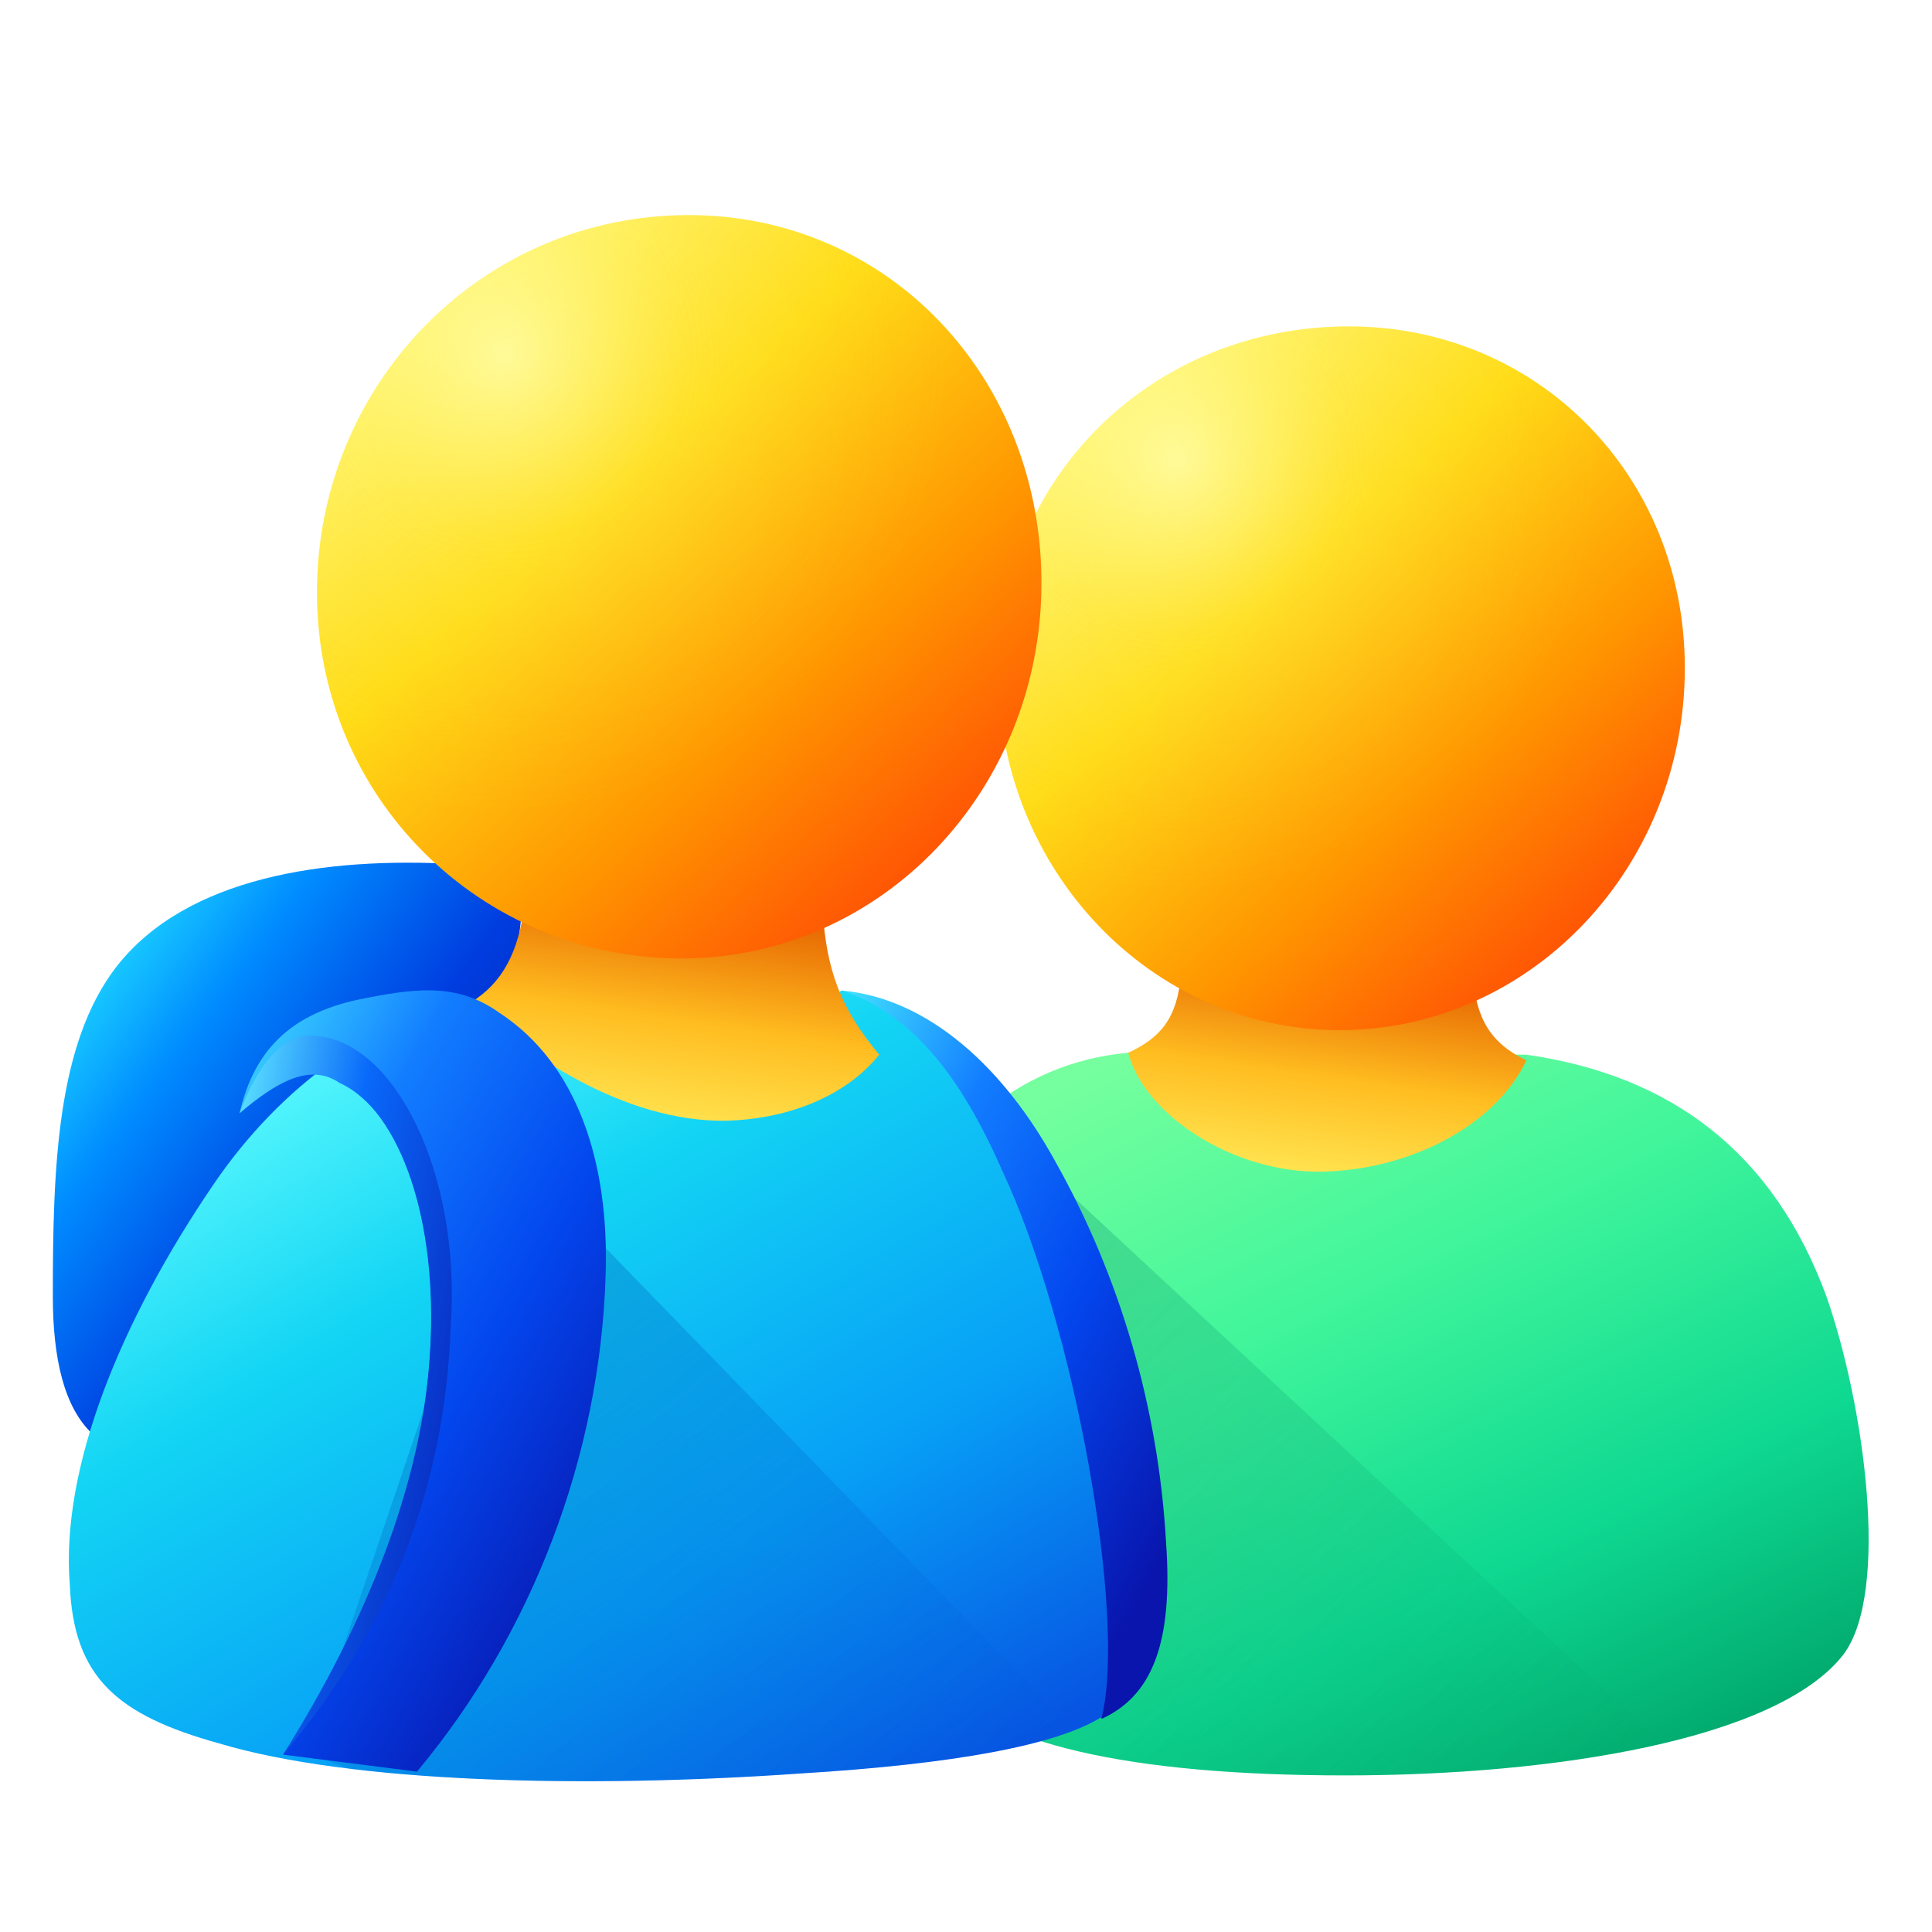
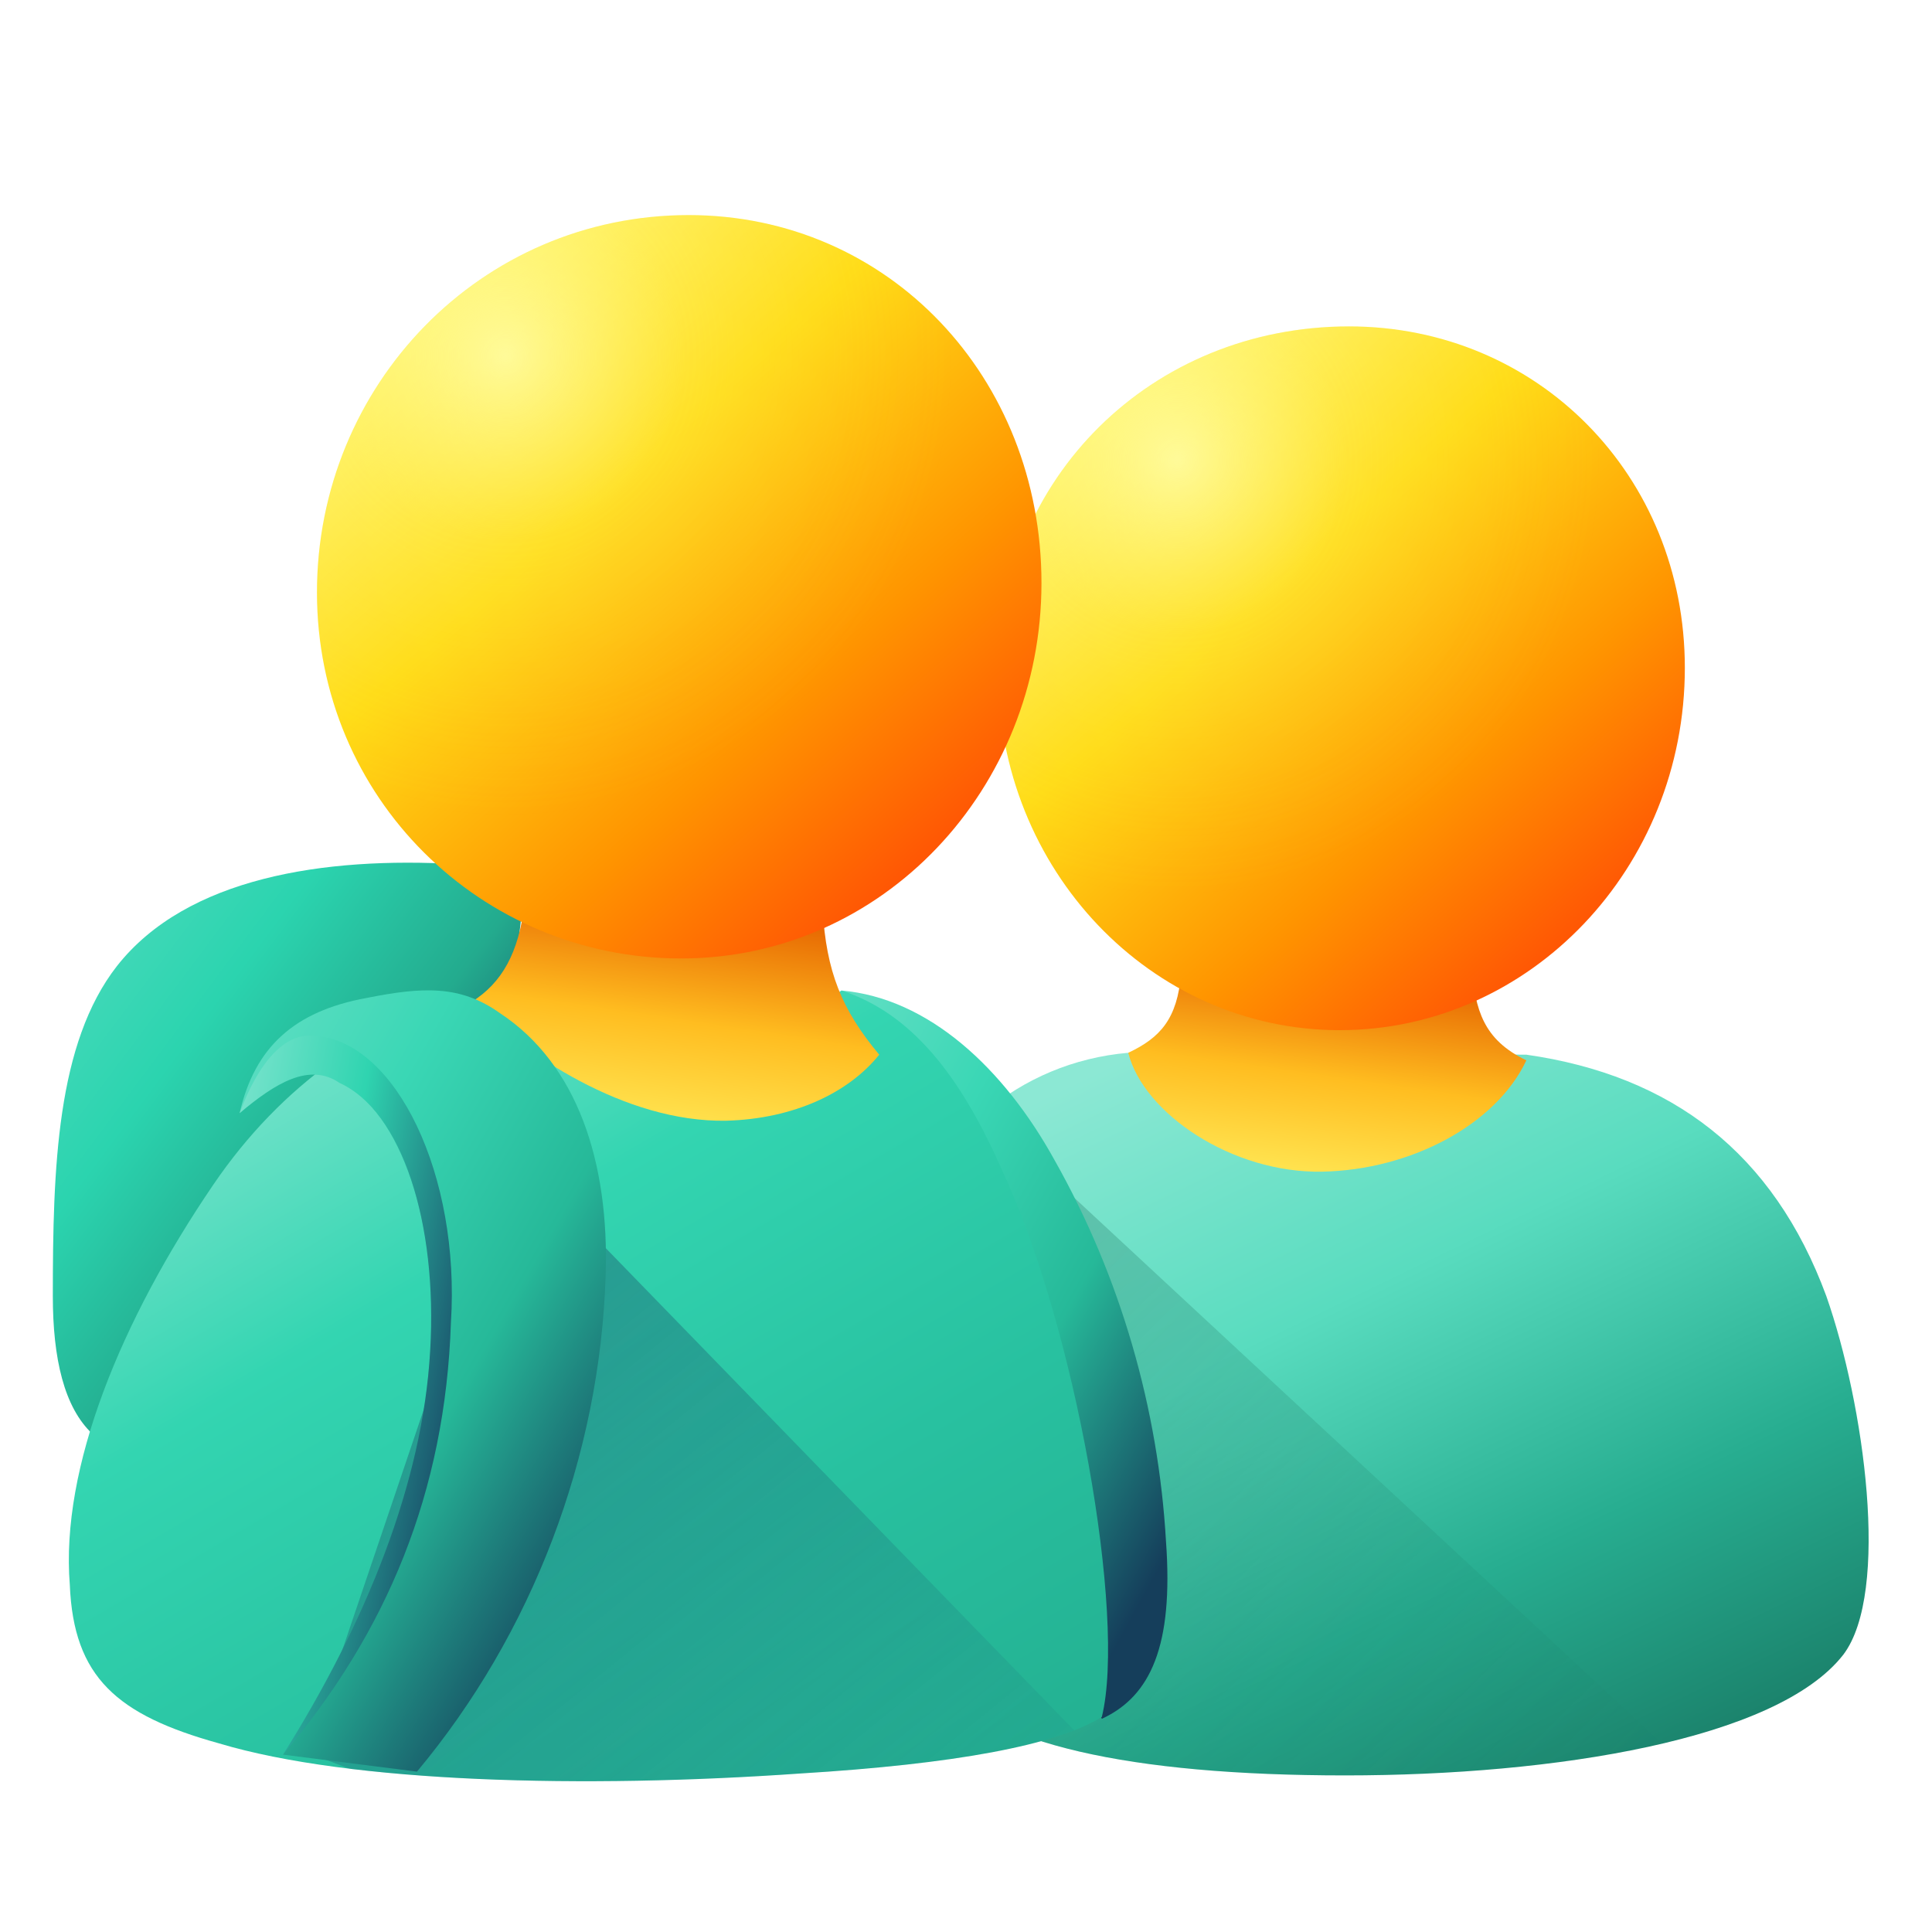
<svg xmlns="http://www.w3.org/2000/svg" viewBox="0 0 1024 1024" width="1024" height="1024">
  <defs>
    <linearGradient id="head-grad" x1="0.18" y1="0.12" x2="0.86" y2="0.91">
      <stop offset="0" stop-color="#fff36a" />
      <stop offset="0.32" stop-color="#ffdc17" />
      <stop offset="0.68" stop-color="#ff9500" />
      <stop offset="1" stop-color="#ff4c05" />
    </linearGradient>
    <radialGradient id="head-shine-grad" cx="0.26" cy="0.19" r="0.62">
      <stop offset="0" stop-color="#ffffb1" stop-opacity="0.75" />
      <stop offset="0.4" stop-color="#fff77b" stop-opacity="0.18" />
      <stop offset="1" stop-color="#ffdb20" stop-opacity="0" />
    </radialGradient>
    <linearGradient id="neck-grad" x1="0.3" y1="1" x2="0.58" y2="0">
      <stop offset="0" stop-color="#ffe653" />
      <stop offset="0.48" stop-color="#ffbd20" />
      <stop offset="1" stop-color="#e66400" />
    </linearGradient>
    <linearGradient id="mint-grad" x1="0.23" y1="0.02" x2="0.86" y2="0.97">
-       <stop offset="0" stop-color="#75ff9e" />
-       <stop offset="0.35" stop-color="#40f59b" />
-       <stop offset="0.7" stop-color="#0ed891" />
-       <stop offset="1" stop-color="#00a66b" />
+       <stop offset="0" stop-color="#8ce8d4" />
+       <stop offset="0.35" stop-color="#59dcbf" />
+       <stop offset="0.7" stop-color="#27ad90" />
+       <stop offset="1" stop-color="#1a7f69" />
    </linearGradient>
    <linearGradient id="mint-shadow-grad" x1="0" y1="0" x2="1" y2="0.9">
-       <stop offset="0" stop-color="#008a71" stop-opacity="0.35" />
-       <stop offset="1" stop-color="#008557" stop-opacity="0" />
+       <stop offset="0" stop-color="#166957" stop-opacity="0.35" />
+       <stop offset="1" stop-color="#156654" stop-opacity="0" />
    </linearGradient>
    <linearGradient id="blue-grad" x1="0.14" y1="0.06" x2="0.86" y2="1">
-       <stop offset="0" stop-color="#66ffff" />
-       <stop offset="0.31" stop-color="#13d5f4" />
-       <stop offset="0.68" stop-color="#079ff6" />
-       <stop offset="1" stop-color="#0754e2" />
+       <stop offset="0" stop-color="#80e5cf" />
+       <stop offset="0.31" stop-color="#33d5b1" />
+       <stop offset="0.68" stop-color="#28c1a0" />
+       <stop offset="1" stop-color="#24b293" />
    </linearGradient>
    <linearGradient id="blue-shadow-grad" x1="0" y1="0" x2="0.9" y2="1">
-       <stop offset="0" stop-color="#0073b9" stop-opacity="0.48" />
-       <stop offset="1" stop-color="#0054d5" stop-opacity="0.04" />
+       <stop offset="0" stop-color="#163f5d" stop-opacity="0.48" />
+       <stop offset="1" stop-color="#19496b" stop-opacity="0.04" />
    </linearGradient>
    <linearGradient id="pack-grad" x1="0.1" y1="0.12" x2="0.85" y2="0.8">
-       <stop offset="0" stop-color="#1edaff" />
-       <stop offset="0.26" stop-color="#008cff" />
-       <stop offset="0.61" stop-color="#003de0" />
-       <stop offset="1" stop-color="#0723af" />
+       <stop offset="0" stop-color="#44d9b9" />
+       <stop offset="0.26" stop-color="#2bd4af" />
+       <stop offset="0.61" stop-color="#23ab8e" />
+       <stop offset="1" stop-color="#153e5b" />
    </linearGradient>
    <linearGradient id="strap-grad" x1="0.05" y1="0" x2="0.81" y2="0.93">
-       <stop offset="0" stop-color="#3edaff" />
-       <stop offset="0.28" stop-color="#127dff" />
-       <stop offset="0.62" stop-color="#0347ef" />
-       <stop offset="1" stop-color="#0915ad" />
+       <stop offset="0" stop-color="#5fdec3" />
+       <stop offset="0.28" stop-color="#3ad7b5" />
+       <stop offset="0.62" stop-color="#26b999" />
+       <stop offset="1" stop-color="#153e5b" />
    </linearGradient>
    <linearGradient id="strap-edge-grad" x1="0" y1="0" x2="1" y2="0.65">
-       <stop offset="0" stop-color="#62eaff" />
-       <stop offset="0.45" stop-color="#0969fa" />
-       <stop offset="1" stop-color="#0929bf" />
+       <stop offset="0" stop-color="#7de4ce" />
+       <stop offset="0.45" stop-color="#2fd4b0" />
+       <stop offset="1" stop-color="#184464" />
    </linearGradient>
    <clipPath id="mint-clip">
      <path d="M598 558C540 563 494 603 475 660C454 724 471 834 498 891C524 924 598 941 713 941C824 941 942 922 977 877C1002 844 988 744 968 687C940 611 886 570 809 559Z" />
    </clipPath>
    <clipPath id="blue-clip">
      <path d="M249 530C199 540 149 575 113 628C64 700 32 778 37 840C39 889 62 909 116 924C186 945 310 948 424 940C506 935 560 925 584 910C597 857 570 703 531 620C509 570 483 537 446 525C404 552 307 560 249 530Z" />
    </clipPath>
  </defs>
  <g id="companion-mint">
    <path d="M598 558C540 563 494 603 475 660C454 724 471 834 498 891C524 924 598 941 713 941C824 941 942 922 977 877C1002 844 988 744 968 687C940 611 886 570 809 559Z" fill="url(#mint-grad)" />
    <g clip-path="url(#mint-clip)">
      <path d="M520 589L897 939L510 983L448 674Z" fill="url(#mint-shadow-grad)" />
    </g>
    <path d="M626 516C624 540 615 550 598 558C606 590 653 622 701 621C748 620 793 596 809 562C786 551 782 535 780 513Z" fill="url(#neck-grad)" />
    <path d="M893 354C893 460 811 546 710 546C610 546 529 461 529 356C529 254 610 173 715 173C815 173 893 252 893 354Z" fill="url(#head-grad)" />
    <path d="M893 354C893 460 811 546 710 546C610 546 529 461 529 356C529 254 610 173 715 173C815 173 893 252 893 354Z" fill="url(#head-shine-grad)" />
  </g>
  <g id="traveler-blue">
    <path d="M242 458C172 454 99 465 62 512C30 553 28 619 28 687C28 720 34 746 49 760L163 692L274 506L277 480Z" fill="url(#pack-grad)" />
    <path d="M446 525C492 529 532 566 559 615C594 677 614 747 618 817C622 872 610 899 584 911L526 795L461 601Z" fill="url(#strap-grad)" />
    <path d="M249 530C199 540 149 575 113 628C64 700 32 778 37 840C39 889 62 909 116 924C186 945 310 948 424 940C506 935 560 925 584 910C597 857 570 703 531 620C509 570 483 537 446 525C404 552 307 560 249 530Z" fill="url(#blue-grad)" />
    <g clip-path="url(#blue-clip)">
      <path d="M271 610L577 925L310 985L163 929Z" fill="url(#blue-shadow-grad)" />
    </g>
    <path d="M278 479C275 505 266 521 250 531C277 558 331 595 385 594C421 593 450 579 466 559C446 535 438 515 436 482Z" fill="url(#neck-grad)" />
    <path d="M150 930C198 862 224 787 228 716C233 645 210 584 176 571C158 565 141 576 127 590C135 555 156 536 194 529C224 523 244 522 265 537C306 564 323 616 321 676C318 772 282 866 221 939Z" fill="url(#strap-grad)" />
    <path d="M127 590C137 563 151 547 167 549C210 552 244 623 239 701C236 791 205 865 150 930C194 860 224 786 228 716C232 648 213 589 180 574C164 563 146 574 127 590Z" fill="url(#strap-edge-grad)" />
    <path d="M552 309C552 418 468 508 361 508C255 508 168 423 168 314C168 204 255 114 365 114C471 114 552 200 552 309Z" fill="url(#head-grad)" />
    <path d="M552 309C552 418 468 508 361 508C255 508 168 423 168 314C168 204 255 114 365 114C471 114 552 200 552 309Z" fill="url(#head-shine-grad)" />
  </g>
</svg>
